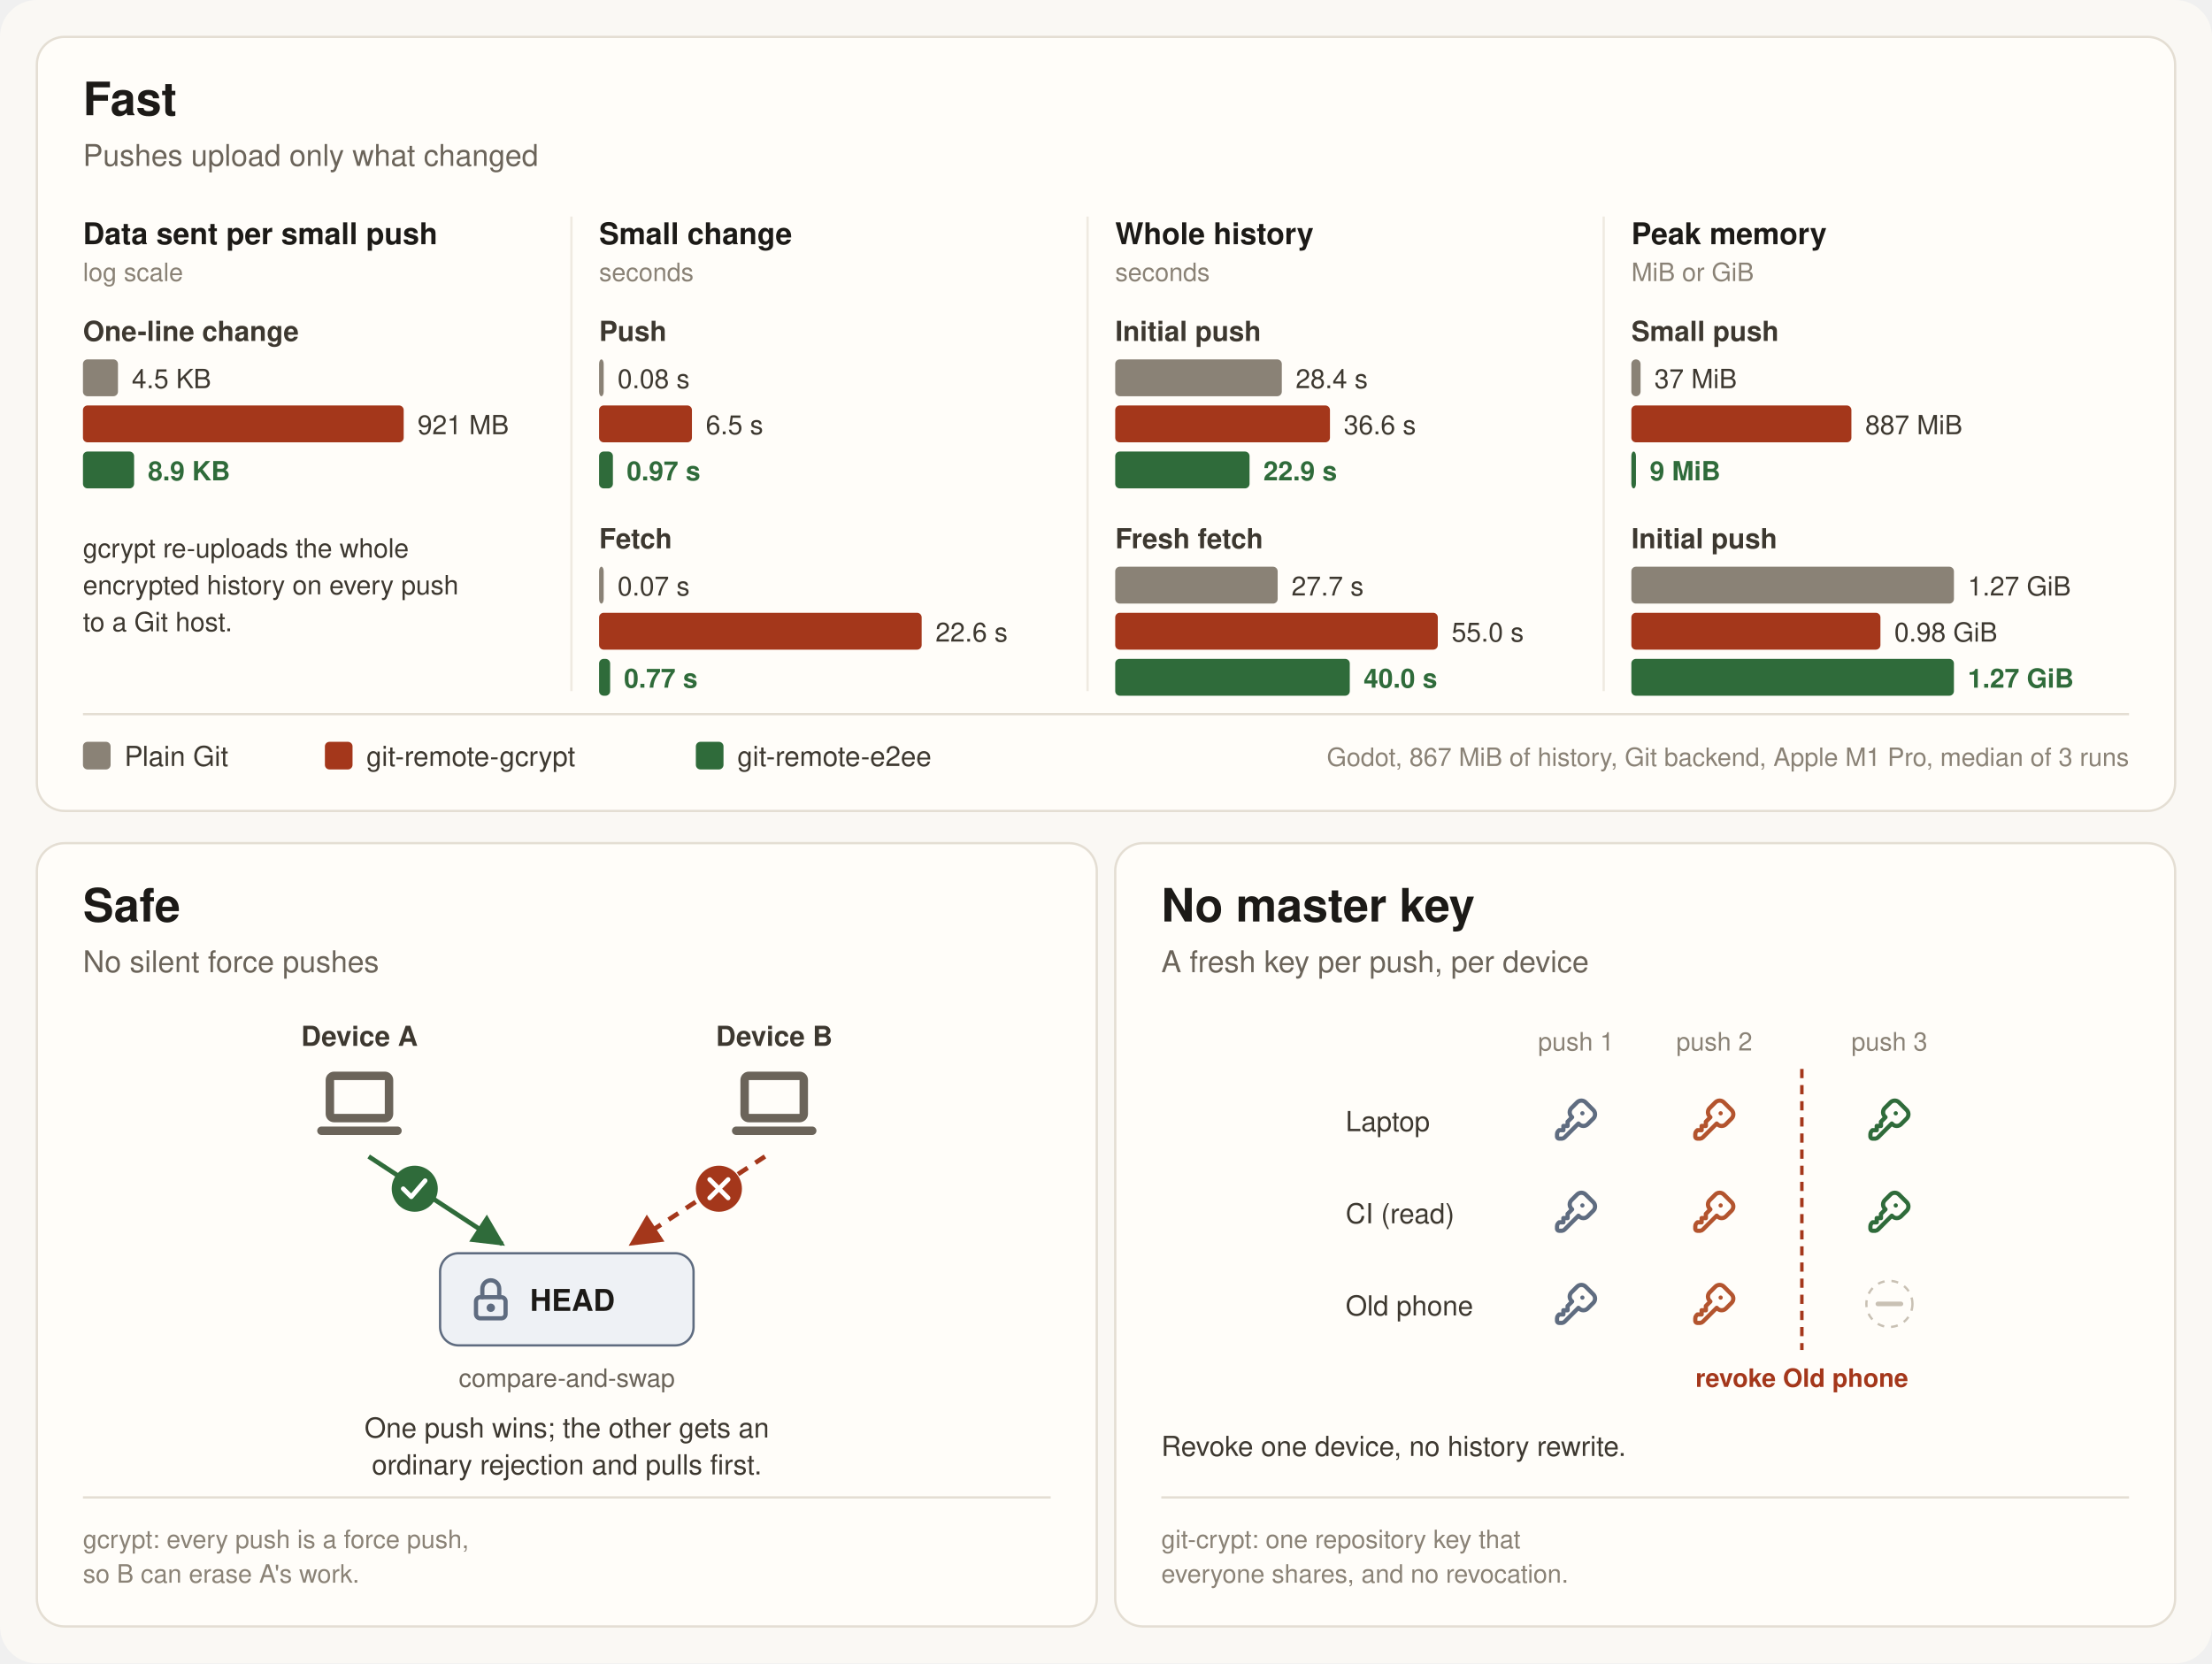
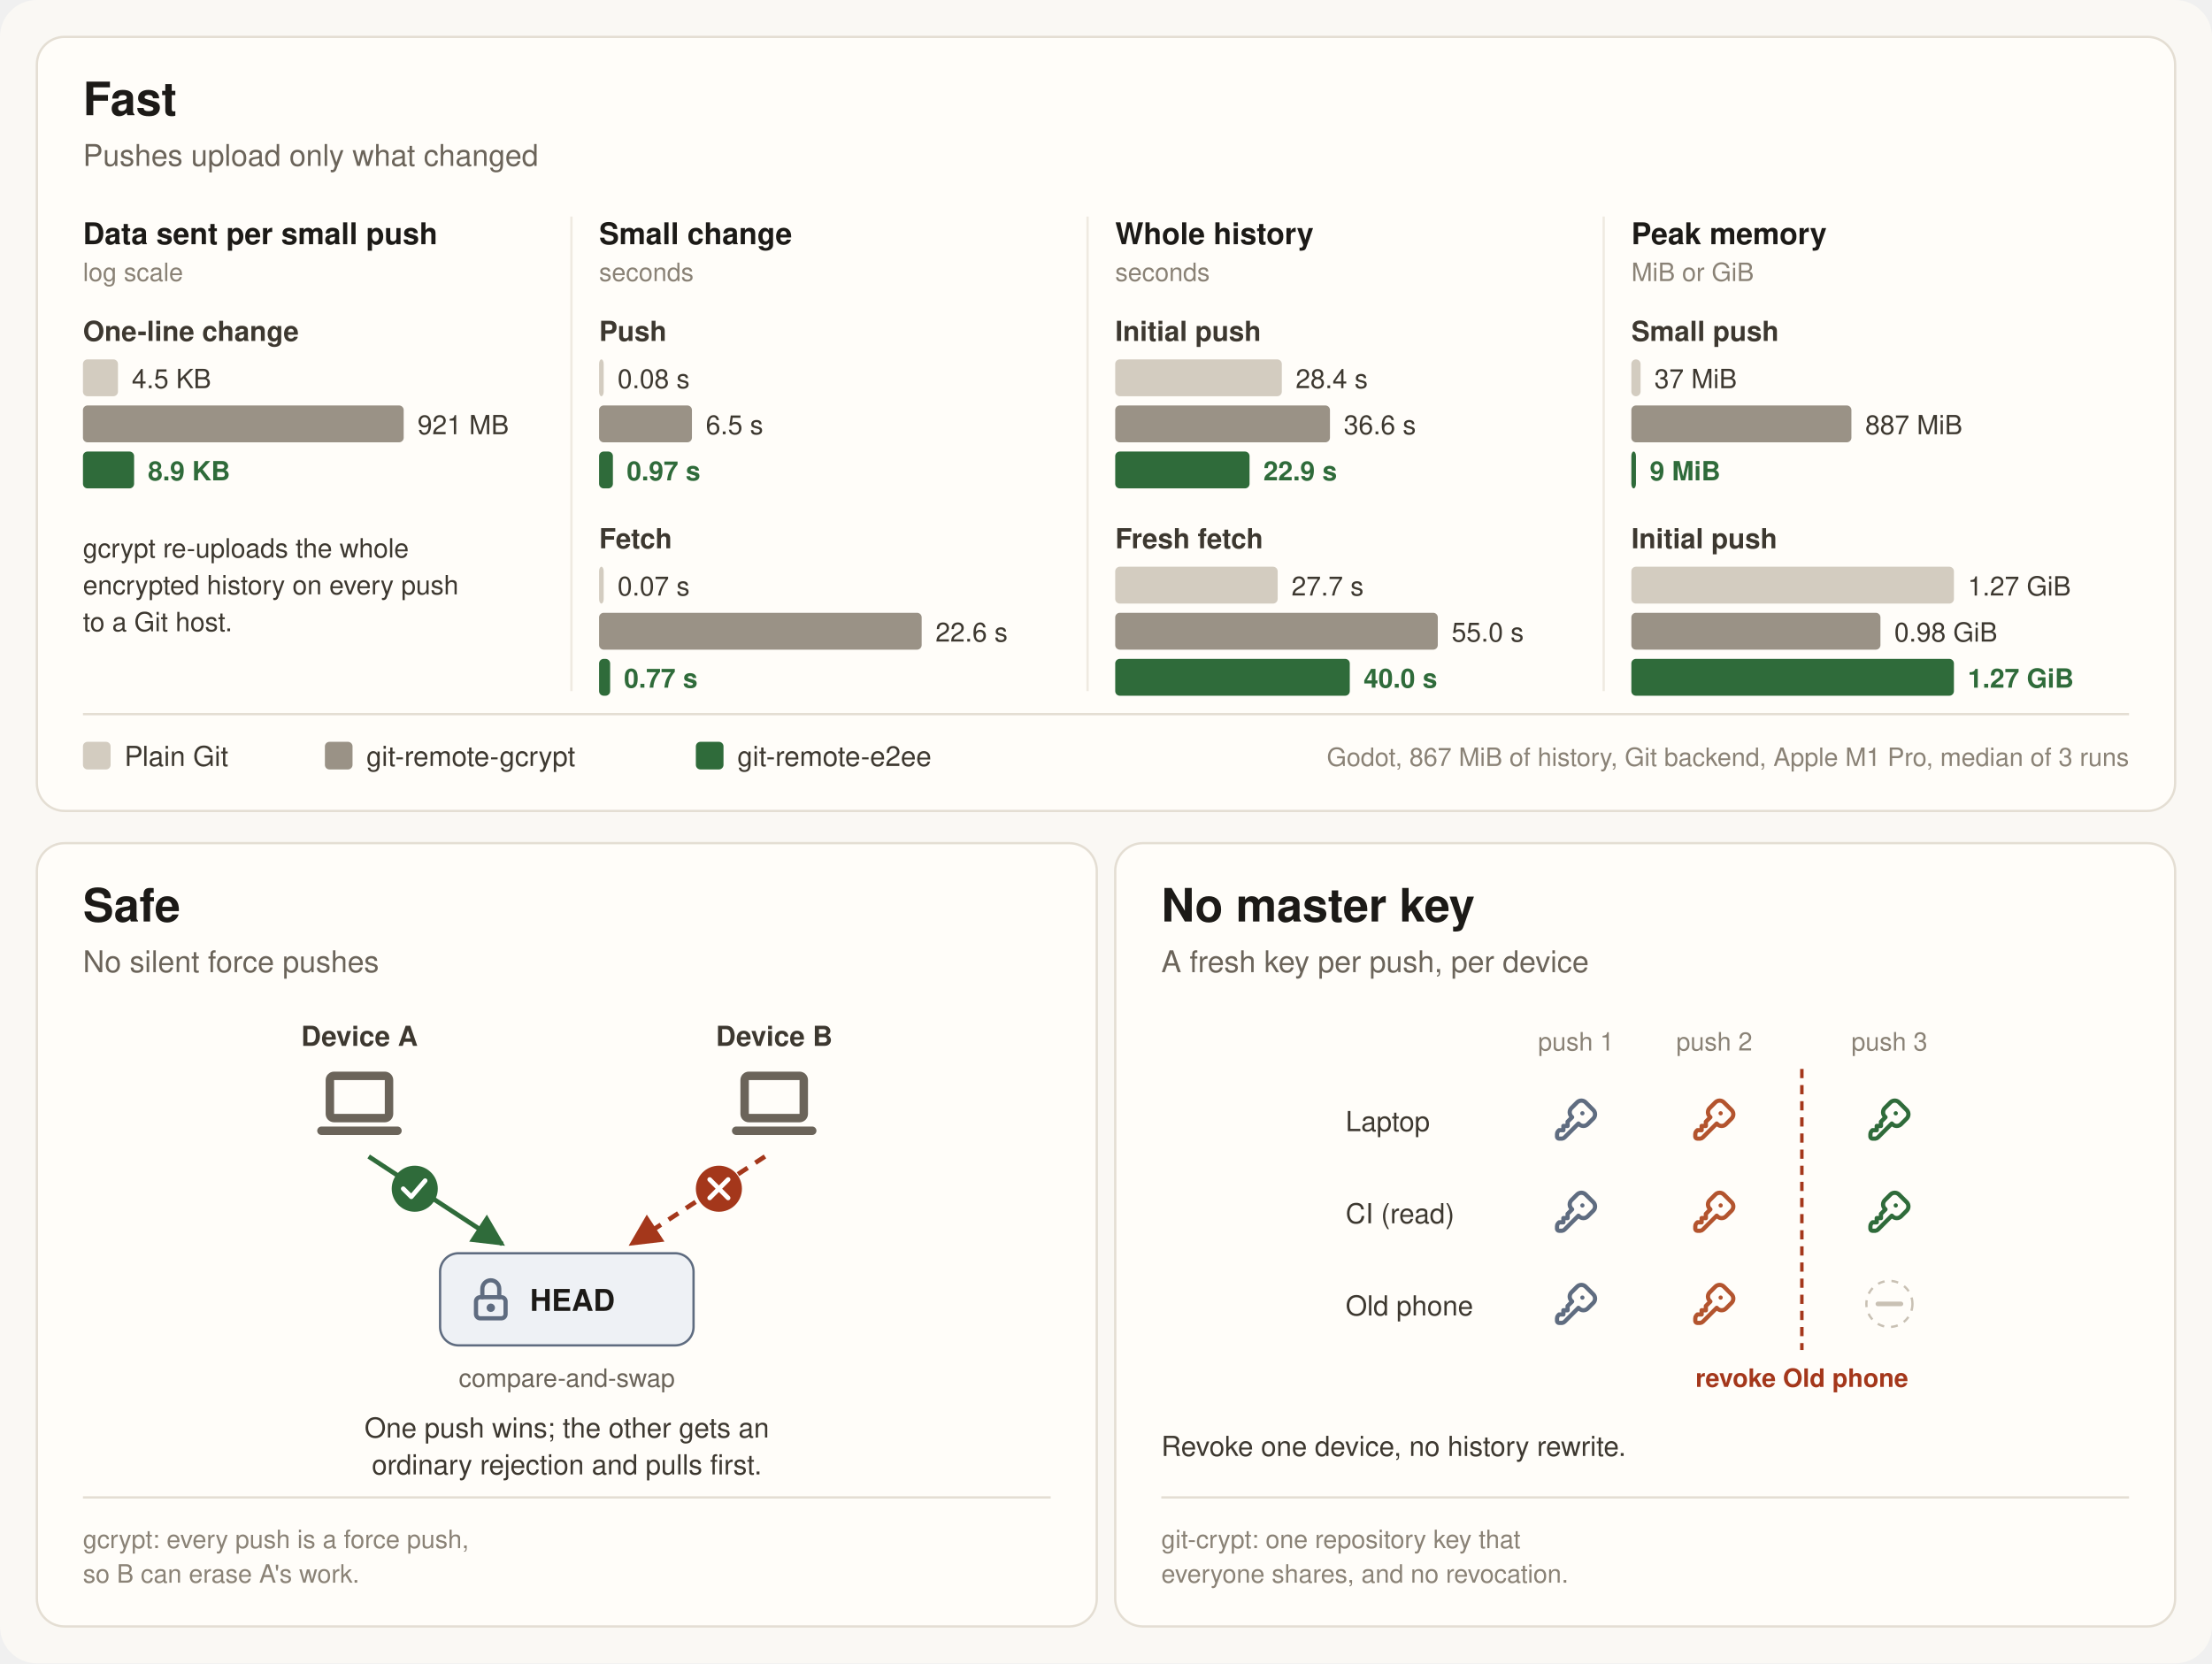
<svg xmlns="http://www.w3.org/2000/svg" viewBox="0 0 960 722" width="960" height="722" font-family="-apple-system,BlinkMacSystemFont,Segoe UI,Helvetica,Arial,sans-serif" role="img" aria-labelledby="title desc">
  <defs>
    <symbol id="i-key" viewBox="0 0 24 24" fill="none" stroke-width="2" stroke-linecap="round" stroke-linejoin="round">
      <path d="M16.555 3.843l3.602 3.602a2.877 2.877 0 0 1 0 4.069l-2.643 2.643a2.877 2.877 0 0 1 -4.069 0l-.301 -.301l-6.558 6.558a2 2 0 0 1 -1.239 .578l-.175 .008h-1.172a1 1 0 0 1 -.993 -.883l-.007 -.117v-1.172a2 2 0 0 1 .467 -1.284l.119 -.13l.414 -.414h2v-2h2v-2l2.144 -2.144l-.301 -.301a2.877 2.877 0 0 1 0 -4.069l2.643 -2.643a2.877 2.877 0 0 1 4.069 0" />
      <path d="M15 9h.01" />
    </symbol>
    <symbol id="i-laptop" viewBox="0 0 24 24" fill="none" stroke-width="2" stroke-linecap="round" stroke-linejoin="round">
      <path d="M3 19l18 0" />
      <path d="M5 7a1 1 0 0 1 1 -1h12a1 1 0 0 1 1 1v8a1 1 0 0 1 -1 1h-12a1 1 0 0 1 -1 -1l0 -8" />
    </symbol>
    <symbol id="i-lock" viewBox="0 0 24 24" fill="none" stroke-width="2" stroke-linecap="round" stroke-linejoin="round">
      <path d="M5 13a2 2 0 0 1 2 -2h10a2 2 0 0 1 2 2v6a2 2 0 0 1 -2 2h-10a2 2 0 0 1 -2 -2v-6" />
      <path d="M11 16a1 1 0 1 0 2 0a1 1 0 0 0 -2 0" />
      <path d="M8 11v-4a4 4 0 1 1 8 0v4" />
    </symbol>
    <marker id="arrow-ok" viewBox="0 0 10 10" refX="9" refY="5" markerWidth="7" markerHeight="7" orient="auto-start-reverse">
      <path d="M0 0L10 5L0 10z" fill="#2f6b3a" />
    </marker>
    <marker id="arrow-no" viewBox="0 0 10 10" refX="9" refY="5" markerWidth="7" markerHeight="7" orient="auto-start-reverse">
      <path d="M0 0L10 5L0 10z" fill="#a4371b" />
    </marker>
  </defs>
  <rect width="960" height="722" rx="16" fill="#faf8f4" />
  <rect x="16" y="16" width="928" height="336" rx="12" fill="#fffdf9" stroke="#e4ded3" />
  <text x="36" y="50" font-size="20" font-weight="700" fill="#1c1a17">Fast</text>
  <text x="36" y="72" font-size="13" fill="#6b645a">Pushes upload only what changed</text>
  <text x="36" y="106" font-size="13" font-weight="700" fill="#1c1a17">Data sent per small push</text>
  <text x="36" y="122" font-size="11" fill="#8a8276">log scale</text>
  <text x="36" y="148" font-size="12" font-weight="600" fill="#3d3830">One-line change</text>
-   <rect x="36" y="156" width="15.2" height="16" rx="2" fill="#8a8276" />
+   <rect x="36" y="156" width="15.2" height="16" rx="2" fill="#d3ccc0" />
  <text x="57.2" y="168.5" font-size="11.5" fill="#3d3830">4.5 KB</text>
-   <rect x="36" y="176" width="139.2" height="16" rx="2" fill="#a4371b" />
+   <rect x="36" y="176" width="139.2" height="16" rx="2" fill="#9a9286" />
  <text x="181.2" y="188.5" font-size="11.5" fill="#3d3830">921 MB</text>
  <rect x="36" y="196" width="22.2" height="16" rx="2" fill="#2f6b3a" />
  <text x="64.2" y="208.5" font-size="11.5" font-weight="600" fill="#2f6b3a">8.9 KB</text>
  <text x="36" y="242" font-size="11.5" fill="#3d3830">gcrypt re-uploads the whole</text>
  <text x="36" y="258" font-size="11.5" fill="#3d3830">encrypted history on every push</text>
  <text x="36" y="274" font-size="11.5" fill="#3d3830">to a Git host.</text>
  <line x1="248" y1="94" x2="248" y2="300" stroke="#efeae1" />
  <text x="260" y="106" font-size="13" font-weight="700" fill="#1c1a17">Small change</text>
  <text x="260" y="122" font-size="11" fill="#8a8276">seconds</text>
  <text x="260" y="148" font-size="12" font-weight="600" fill="#3d3830">Push</text>
-   <rect x="260" y="156" width="2" height="16" rx="2" fill="#8a8276" />
+   <rect x="260" y="156" width="2" height="16" rx="2" fill="#d3ccc0" />
  <text x="268" y="168.5" font-size="11.5" fill="#3d3830">0.08 s</text>
-   <rect x="260" y="176" width="40.3" height="16" rx="2" fill="#a4371b" />
+   <rect x="260" y="176" width="40.3" height="16" rx="2" fill="#9a9286" />
  <text x="306.3" y="188.5" font-size="11.5" fill="#3d3830">6.5 s</text>
  <rect x="260" y="196" width="6.0" height="16" rx="2" fill="#2f6b3a" />
  <text x="272.0" y="208.5" font-size="11.5" font-weight="600" fill="#2f6b3a">0.97 s</text>
  <text x="260" y="238" font-size="12" font-weight="600" fill="#3d3830">Fetch</text>
-   <rect x="260" y="246" width="2" height="16" rx="2" fill="#8a8276" />
+   <rect x="260" y="246" width="2" height="16" rx="2" fill="#d3ccc0" />
  <text x="268" y="258.5" font-size="11.5" fill="#3d3830">0.07 s</text>
-   <rect x="260" y="266" width="140.0" height="16" rx="2" fill="#a4371b" />
+   <rect x="260" y="266" width="140.0" height="16" rx="2" fill="#9a9286" />
  <text x="406.0" y="278.5" font-size="11.5" fill="#3d3830">22.6 s</text>
  <rect x="260" y="286" width="4.8" height="16" rx="2" fill="#2f6b3a" />
  <text x="270.8" y="298.5" font-size="11.5" font-weight="600" fill="#2f6b3a">0.77 s</text>
  <line x1="472" y1="94" x2="472" y2="300" stroke="#efeae1" />
  <text x="484" y="106" font-size="13" font-weight="700" fill="#1c1a17">Whole history</text>
  <text x="484" y="122" font-size="11" fill="#8a8276">seconds</text>
  <text x="484" y="148" font-size="12" font-weight="600" fill="#3d3830">Initial push</text>
-   <rect x="484" y="156" width="72.3" height="16" rx="2" fill="#8a8276" />
+   <rect x="484" y="156" width="72.3" height="16" rx="2" fill="#d3ccc0" />
  <text x="562.3" y="168.5" font-size="11.5" fill="#3d3830">28.4 s</text>
-   <rect x="484" y="176" width="93.2" height="16" rx="2" fill="#a4371b" />
+   <rect x="484" y="176" width="93.2" height="16" rx="2" fill="#9a9286" />
  <text x="583.2" y="188.5" font-size="11.5" fill="#3d3830">36.6 s</text>
  <rect x="484" y="196" width="58.3" height="16" rx="2" fill="#2f6b3a" />
  <text x="548.3" y="208.5" font-size="11.5" font-weight="600" fill="#2f6b3a">22.9 s</text>
  <text x="484" y="238" font-size="12" font-weight="600" fill="#3d3830">Fresh fetch</text>
-   <rect x="484" y="246" width="70.5" height="16" rx="2" fill="#8a8276" />
+   <rect x="484" y="246" width="70.5" height="16" rx="2" fill="#d3ccc0" />
  <text x="560.5" y="258.5" font-size="11.5" fill="#3d3830">27.7 s</text>
-   <rect x="484" y="266" width="140.0" height="16" rx="2" fill="#a4371b" />
+   <rect x="484" y="266" width="140.0" height="16" rx="2" fill="#9a9286" />
  <text x="630.0" y="278.5" font-size="11.5" fill="#3d3830">55.0 s</text>
  <rect x="484" y="286" width="101.8" height="16" rx="2" fill="#2f6b3a" />
  <text x="591.8" y="298.5" font-size="11.5" font-weight="600" fill="#2f6b3a">40.0 s</text>
  <line x1="696" y1="94" x2="696" y2="300" stroke="#efeae1" />
  <text x="708" y="106" font-size="13" font-weight="700" fill="#1c1a17">Peak memory</text>
  <text x="708" y="122" font-size="11" fill="#8a8276">MiB or GiB</text>
  <text x="708" y="148" font-size="12" font-weight="600" fill="#3d3830">Small push</text>
-   <rect x="708" y="156" width="4.0" height="16" rx="2" fill="#8a8276" />
+   <rect x="708" y="156" width="4.0" height="16" rx="2" fill="#d3ccc0" />
  <text x="718.0" y="168.5" font-size="11.5" fill="#3d3830">37 MiB</text>
-   <rect x="708" y="176" width="95.5" height="16" rx="2" fill="#a4371b" />
+   <rect x="708" y="176" width="95.5" height="16" rx="2" fill="#9a9286" />
  <text x="809.5" y="188.5" font-size="11.5" fill="#3d3830">887 MiB</text>
  <rect x="708" y="196" width="2" height="16" rx="2" fill="#2f6b3a" />
  <text x="716" y="208.5" font-size="11.5" font-weight="600" fill="#2f6b3a">9 MiB</text>
  <text x="708" y="238" font-size="12" font-weight="600" fill="#3d3830">Initial push</text>
-   <rect x="708" y="246" width="140.0" height="16" rx="2" fill="#8a8276" />
+   <rect x="708" y="246" width="140.0" height="16" rx="2" fill="#d3ccc0" />
  <text x="854.0" y="258.5" font-size="11.5" fill="#3d3830">1.27 GiB</text>
-   <rect x="708" y="266" width="108.1" height="16" rx="2" fill="#a4371b" />
+   <rect x="708" y="266" width="108.1" height="16" rx="2" fill="#9a9286" />
  <text x="822.1" y="278.5" font-size="11.5" fill="#3d3830">0.98 GiB</text>
  <rect x="708" y="286" width="140.0" height="16" rx="2" fill="#2f6b3a" />
  <text x="854.0" y="298.5" font-size="11.5" font-weight="600" fill="#2f6b3a">1.27 GiB</text>
  <line x1="36" y1="310" x2="924" y2="310" stroke="#e4ded3" />
-   <rect x="36" y="322" width="12" height="12" rx="2" fill="#8a8276" />
+   <rect x="36" y="322" width="12" height="12" rx="2" fill="#d3ccc0" />
  <text x="54" y="332.5" font-size="12" fill="#3d3830">Plain Git</text>
-   <rect x="141" y="322" width="12" height="12" rx="2" fill="#a4371b" />
+   <rect x="141" y="322" width="12" height="12" rx="2" fill="#9a9286" />
  <text x="159" y="332.5" font-size="12" fill="#3d3830">git-remote-gcrypt</text>
  <rect x="302" y="322" width="12" height="12" rx="2" fill="#2f6b3a" />
  <text x="320" y="332.5" font-size="12" fill="#3d3830">git-remote-e2ee</text>
  <text x="924" y="332.5" font-size="11" fill="#8a8276" text-anchor="end">Godot, 867 MiB of history, Git backend, Apple M1 Pro, median of 3 runs</text>
  <rect x="16" y="366" width="460" height="340" rx="12" fill="#fffdf9" stroke="#e4ded3" />
  <g transform="translate(-314 350)">
    <text x="350" y="50" font-size="20" font-weight="700" fill="#1c1a17">Safe</text>
  </g>
  <g transform="translate(-314 350)">
    <text x="350" y="72" font-size="13" fill="#6b645a">No silent force pushes</text>
  </g>
  <g transform="translate(-234 350)">
    <text x="390" y="104" font-size="12" font-weight="600" fill="#3d3830" text-anchor="middle">Device A</text>
  </g>
  <g transform="translate(-234 350)">
    <use href="#i-laptop" x="368" y="106" width="44" height="44" stroke="#6b645a" />
  </g>
  <g transform="translate(-234 350)">
    <text x="570" y="104" font-size="12" font-weight="600" fill="#3d3830" text-anchor="middle">Device B</text>
  </g>
  <g transform="translate(-234 350)">
    <use href="#i-laptop" x="548" y="106" width="44" height="44" stroke="#6b645a" />
  </g>
  <g transform="translate(-234 350)">
    <line x1="394" y1="152" x2="452" y2="190" stroke="#2f6b3a" stroke-width="2" marker-end="url(#arrow-ok)" />
  </g>
  <g transform="translate(-234 350)">
    <line x1="566" y1="152" x2="508" y2="190" stroke="#a4371b" stroke-width="2" stroke-dasharray="5 4" marker-end="url(#arrow-no)" />
  </g>
  <g transform="translate(-234 350)">
    <circle cx="414" cy="166" r="10" fill="#2f6b3a" />
  </g>
  <g transform="translate(-234 350)">
    <path d="M409 166l3.5 3.5l6 -7" fill="none" stroke="#ffffff" stroke-width="2" stroke-linecap="round" stroke-linejoin="round" />
  </g>
  <g transform="translate(-234 350)">
    <circle cx="546" cy="166" r="10" fill="#a4371b" />
  </g>
  <g transform="translate(-234 350)">
    <path d="M542 162l8 8M550 162l-8 8" stroke="#ffffff" stroke-width="2" stroke-linecap="round" />
  </g>
  <g transform="translate(-234 350)">
    <rect x="425" y="194" width="110" height="40" rx="8" fill="#eef1f5" stroke="#5f6c80" />
  </g>
  <g transform="translate(-234 350)">
    <use href="#i-lock" x="436" y="203" width="22" height="22" stroke="#5f6c80" />
  </g>
  <g transform="translate(-234 350)">
    <text x="464" y="219" font-size="13" font-weight="600" fill="#1c1a17">HEAD</text>
  </g>
  <g transform="translate(-234 350)">
    <text x="480" y="252" font-size="11" fill="#6b645a" text-anchor="middle">compare-and-swap</text>
  </g>
  <g transform="translate(-234 350)">
    <text x="480" y="274" font-size="12" fill="#3d3830" text-anchor="middle">One push wins; the other gets an</text>
  </g>
  <g transform="translate(-234 350)">
    <text x="480" y="290" font-size="12" fill="#3d3830" text-anchor="middle">ordinary rejection and pulls first.</text>
  </g>
  <g transform="translate(-314 350)">
    <text x="350" y="322" font-size="11" fill="#8a8276">gcrypt: every push is a force push,</text>
  </g>
  <g transform="translate(-314 350)">
    <text x="350" y="337" font-size="11" fill="#8a8276">so B can erase A's work.</text>
  </g>
  <line x1="36" y1="650" x2="456" y2="650" stroke="#e4ded3" />
  <rect x="484" y="366" width="460" height="340" rx="12" fill="#fffdf9" stroke="#e4ded3" />
  <g transform="translate(-160 350)">
    <text x="664" y="50" font-size="20" font-weight="700" fill="#1c1a17">No master key</text>
  </g>
  <g transform="translate(-160 350)">
    <text x="664" y="72" font-size="13" fill="#6b645a">A fresh key per push, per device</text>
  </g>
  <g transform="translate(-80 350)">
    <text x="764" y="106" font-size="11" fill="#8a8276" text-anchor="middle">push 1</text>
  </g>
  <g transform="translate(-80 350)">
    <text x="824" y="106" font-size="11" fill="#8a8276" text-anchor="middle">push 2</text>
  </g>
  <g transform="translate(-80 350)">
    <text x="900" y="106" font-size="11" fill="#8a8276" text-anchor="middle">push 3</text>
  </g>
  <g transform="translate(-80 350)">
    <text x="664" y="141" font-size="12" fill="#3d3830">Laptop</text>
  </g>
  <g transform="translate(-80 350)">
    <text x="664" y="181" font-size="12" fill="#3d3830">CI (read)</text>
  </g>
  <g transform="translate(-80 350)">
    <text x="664" y="221" font-size="12" fill="#3d3830">Old phone</text>
  </g>
  <g transform="translate(-80 350)">
    <use href="#i-key" x="753" y="125" width="22" height="22" stroke="#5f6c80" />
  </g>
  <g transform="translate(-80 350)">
    <use href="#i-key" x="813" y="125" width="22" height="22" stroke="#b3542e" />
  </g>
  <g transform="translate(-80 350)">
    <use href="#i-key" x="889" y="125" width="22" height="22" stroke="#2f6b3a" />
  </g>
  <g transform="translate(-80 350)">
    <use href="#i-key" x="753" y="165" width="22" height="22" stroke="#5f6c80" />
  </g>
  <g transform="translate(-80 350)">
    <use href="#i-key" x="813" y="165" width="22" height="22" stroke="#b3542e" />
  </g>
  <g transform="translate(-80 350)">
    <use href="#i-key" x="889" y="165" width="22" height="22" stroke="#2f6b3a" />
  </g>
  <g transform="translate(-80 350)">
    <use href="#i-key" x="753" y="205" width="22" height="22" stroke="#5f6c80" />
  </g>
  <g transform="translate(-80 350)">
    <use href="#i-key" x="813" y="205" width="22" height="22" stroke="#b3542e" />
  </g>
  <g transform="translate(-80 350)">
    <circle cx="900" cy="216" r="10" fill="none" stroke="#c9c1b4" stroke-dasharray="3 3" />
  </g>
  <g transform="translate(-80 350)">
    <line x1="895" y1="216" x2="905" y2="216" stroke="#c9c1b4" stroke-width="2" stroke-linecap="round" />
  </g>
  <g transform="translate(-80 350)">
    <line x1="862" y1="114" x2="862" y2="236" stroke="#a4371b" stroke-width="1.5" stroke-dasharray="4 3" />
  </g>
  <g transform="translate(-80 350)">
    <text x="862" y="252" font-size="11" font-weight="600" fill="#a4371b" text-anchor="middle">revoke Old phone</text>
  </g>
  <g transform="translate(-160 350)">
    <text x="664" y="282" font-size="12" fill="#3d3830">Revoke one device, no history rewrite.</text>
  </g>
  <g transform="translate(-160 350)">
    <text x="664" y="322" font-size="11" fill="#8a8276">git-crypt: one repository key that</text>
  </g>
  <g transform="translate(-160 350)">
    <text x="664" y="337" font-size="11" fill="#8a8276">everyone shares, and no revocation.</text>
  </g>
  <line x1="504" y1="650" x2="924" y2="650" stroke="#e4ded3" />
</svg>
